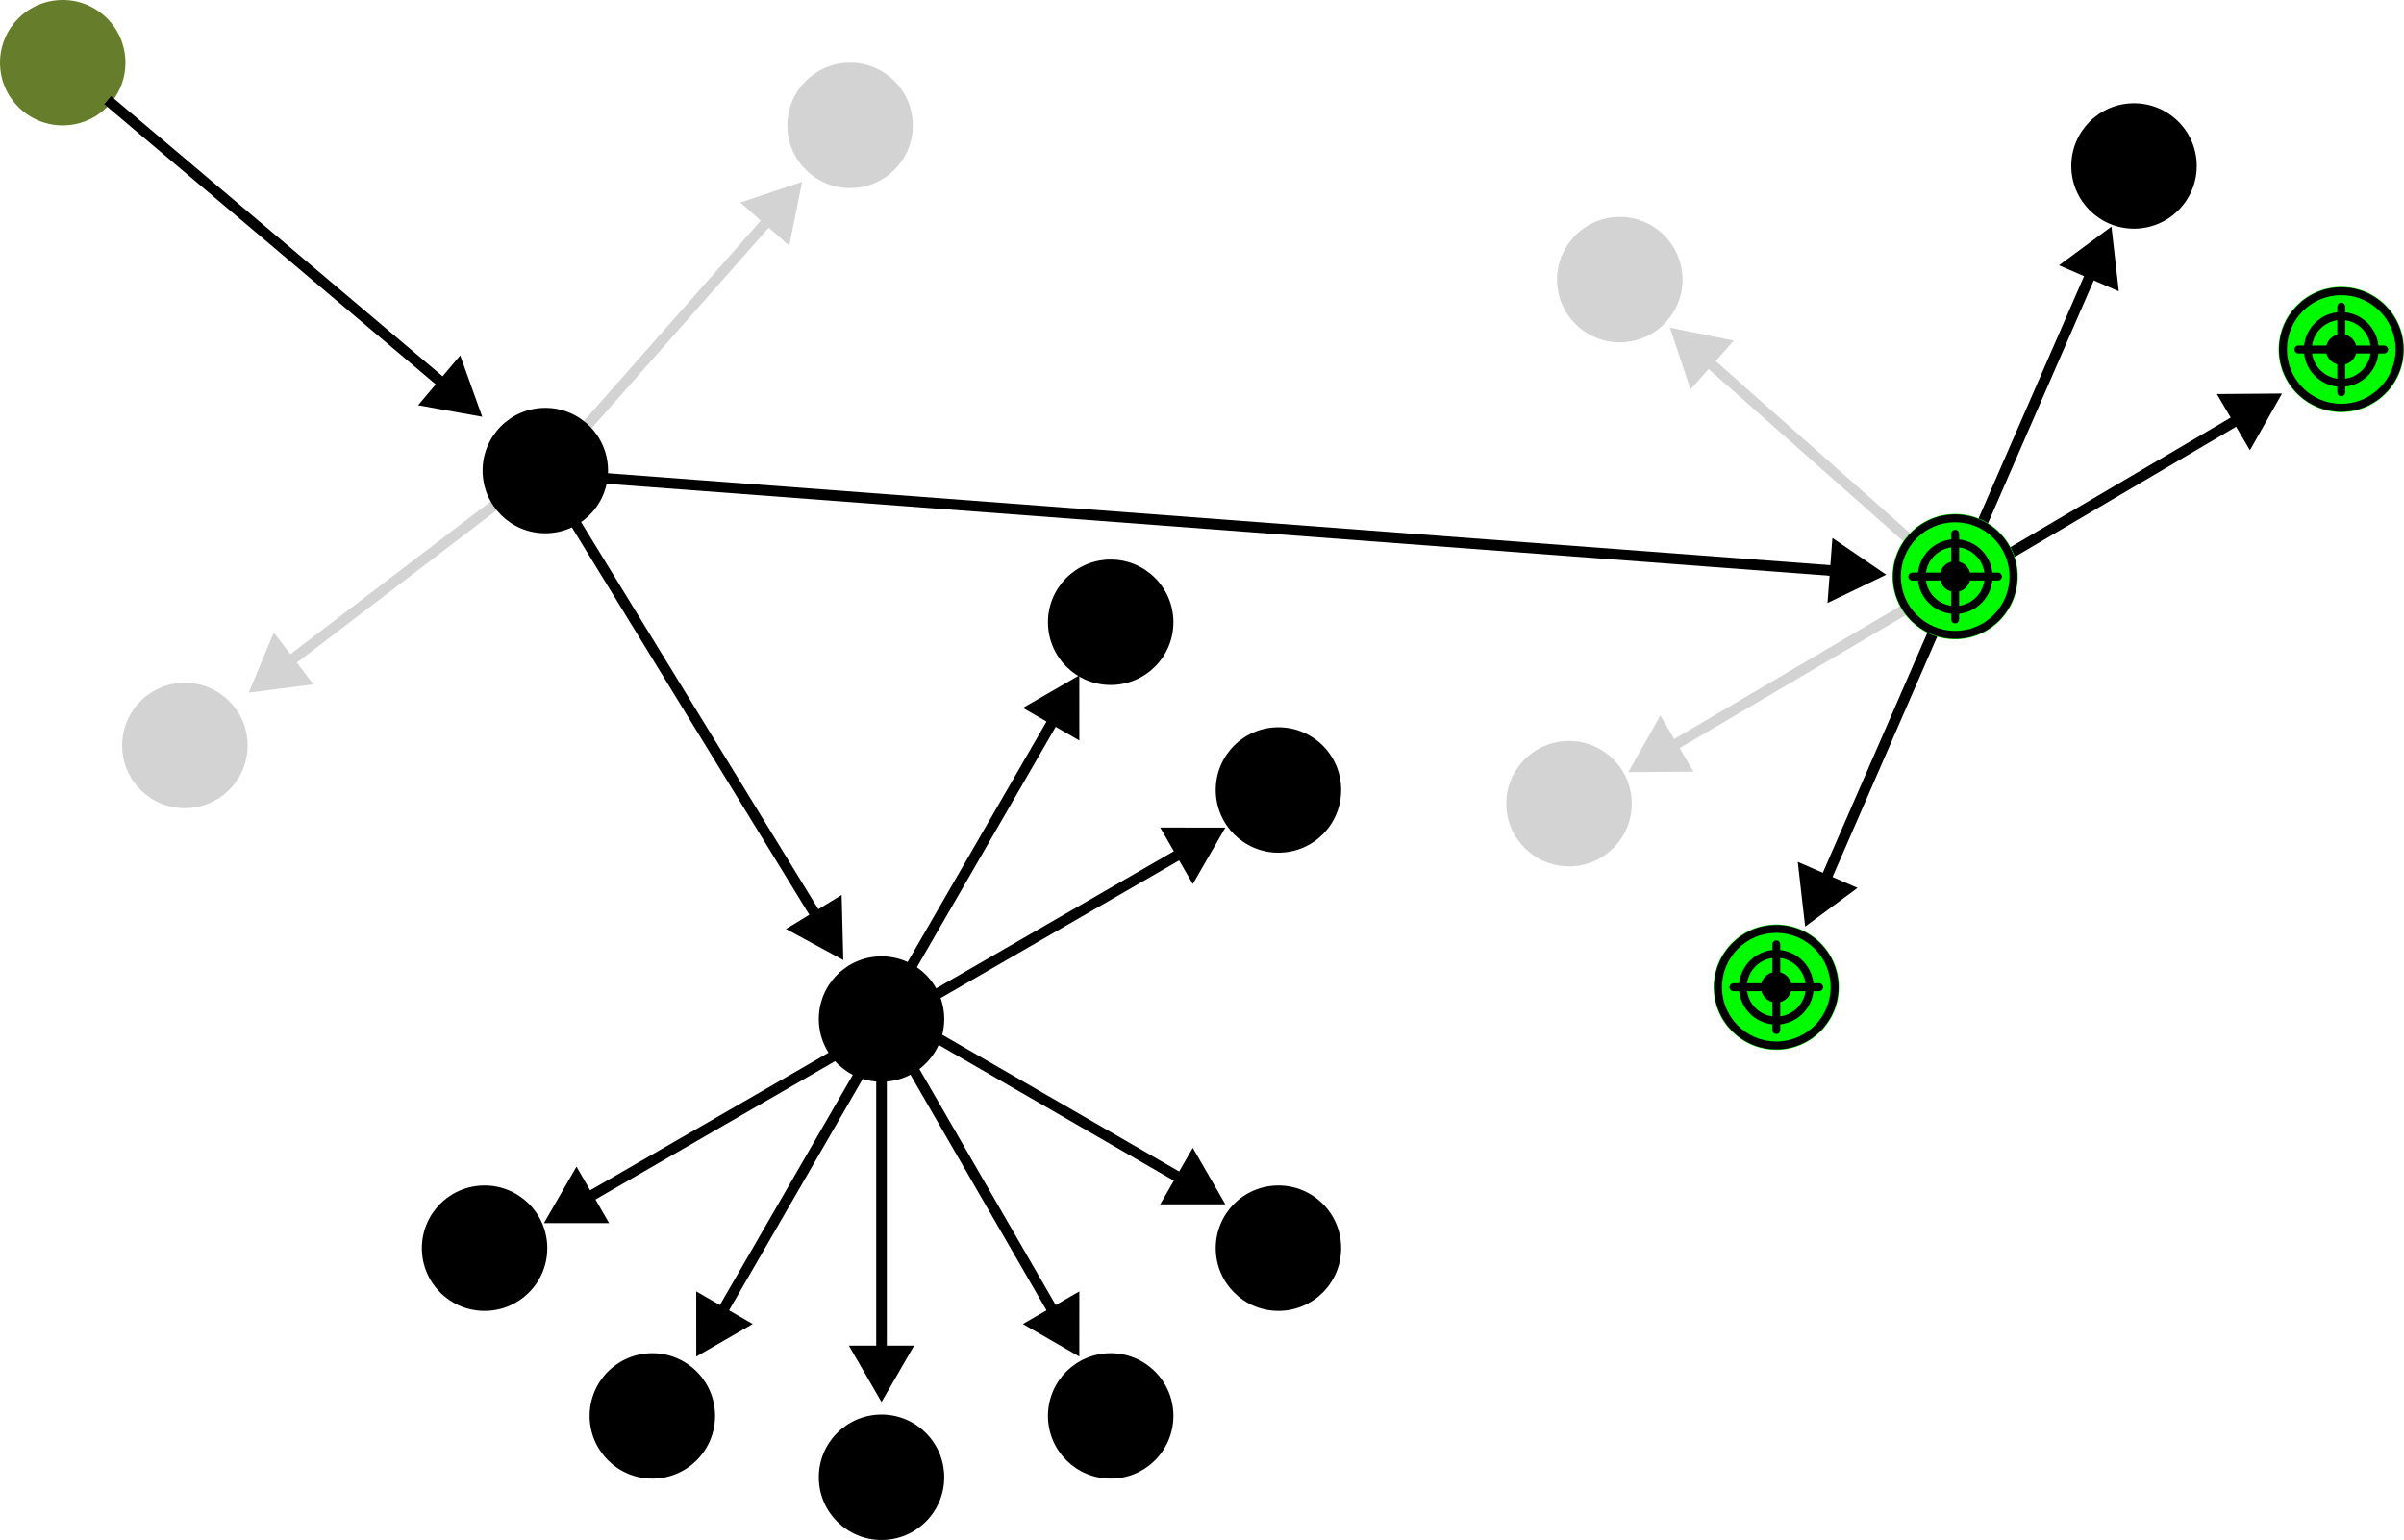
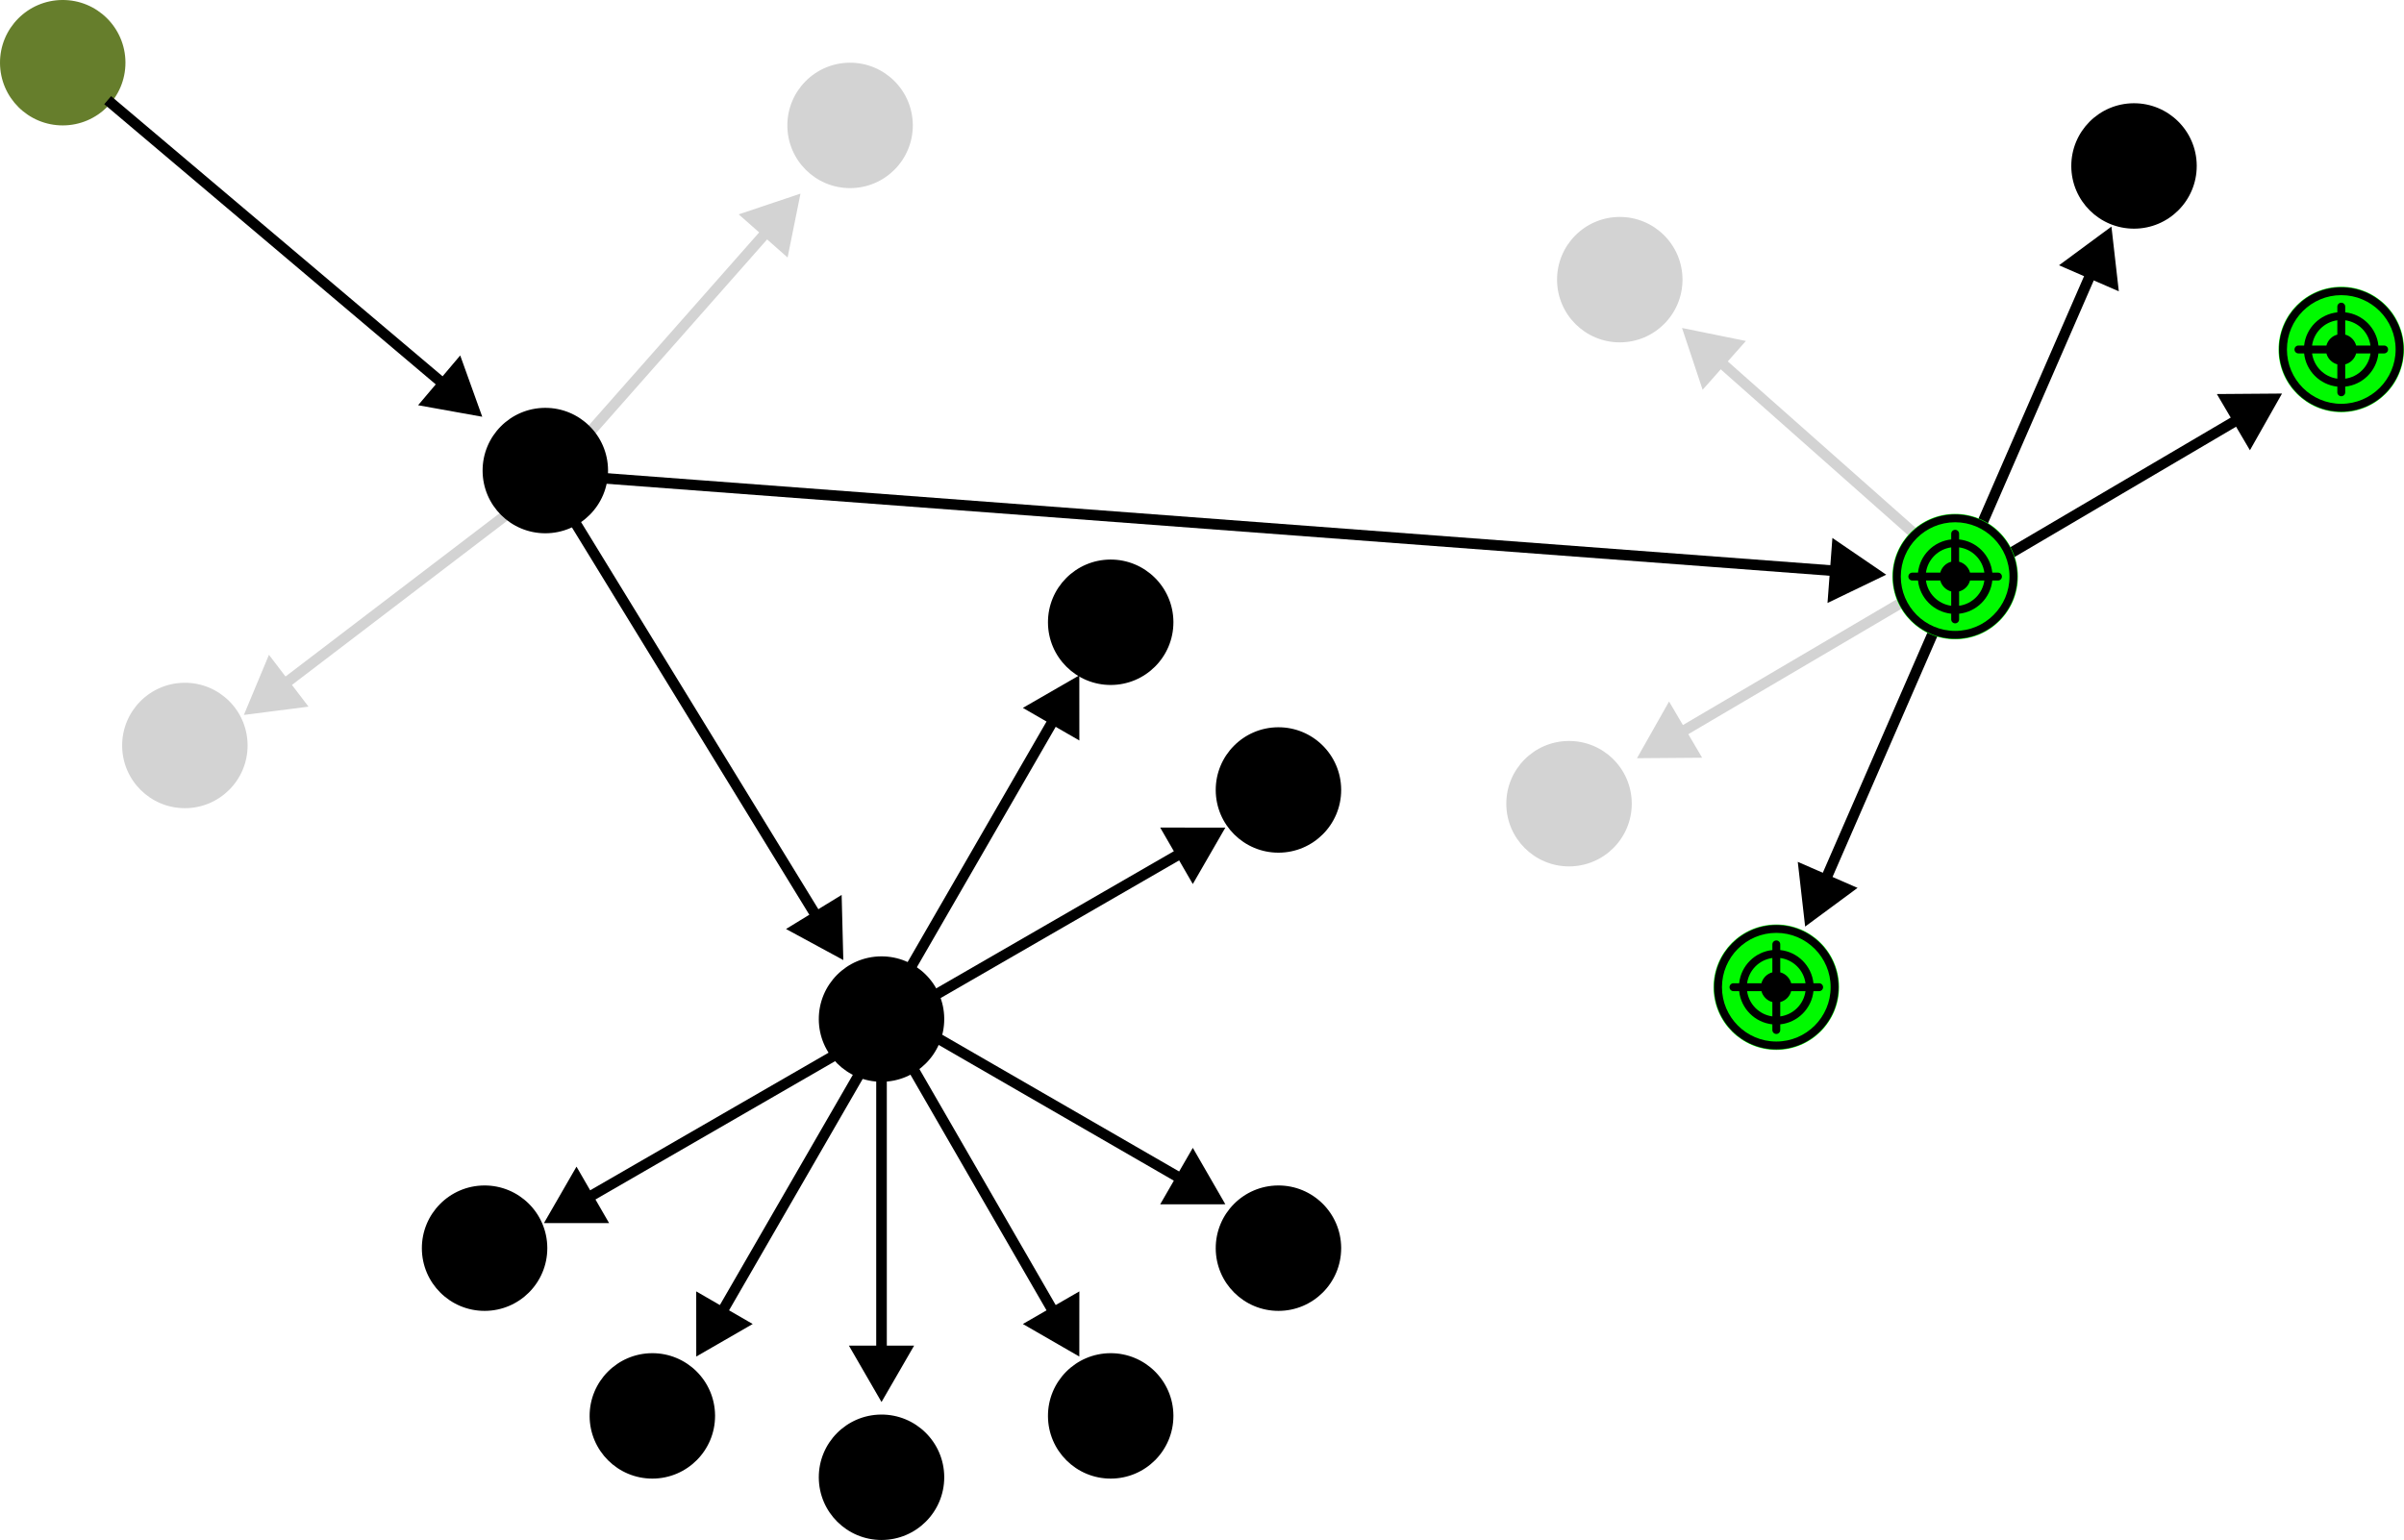
<svg xmlns="http://www.w3.org/2000/svg" width="202.812mm" height="129.96mm" viewBox="0 0 202.812 129.96" version="1.1" id="svg5">
  <defs id="defs2">
+     <marker style="overflow:visible;" id="Arrow1Send" refX="0.0" refY="0.0" orient="auto">
+       <path transform="scale(0.2) rotate(180) translate(6,0)" style="fill-rule:evenodd;fill:context-stroke;stroke:context-stroke;stroke-width:1.0pt;" d="M 0.0,0.0 L 5.0,-5.0 L -12.5,0.0 L 5.0,5.0 L 0.0,0.0 z " id="path894" />
+     </marker>
+     <marker style="overflow:visible" id="Arrow1Lstart" refX="0.0" refY="0.0" orient="auto">
+       <path transform="scale(0.8) translate(12.5,0)" style="fill-rule:evenodd;fill:context-stroke;stroke:context-stroke;stroke-width:1.0pt" d="M 0.0,0.0 L 5.0,-5.0 L -12.5,0.0 L 5.0,5.0 L 0.0,0.0 z " id="path879" />
+     </marker>
    <marker style="overflow:visible" id="TriangleStart" refX="0" refY="0" orient="auto-start-reverse" markerWidth="5.324" markerHeight="6.155" viewBox="0 0 5.324 6.155" preserveAspectRatio="xMidYMid">
      <path transform="scale(0.5)" style="fill:context-stroke;fill-rule:evenodd;stroke:context-stroke;stroke-width:1pt" d="M 5.77,0 -2.88,5 V -5 Z" id="path135" />
+     </marker>
+     <marker style="overflow:visible" id="TriangleStart-4" refX="0" refY="0" orient="auto-start-reverse" markerWidth="5.324" markerHeight="6.155" viewBox="0 0 5.324 6.155" preserveAspectRatio="xMidYMid">
+       <path transform="scale(0.5)" style="fill:context-stroke;fill-rule:evenodd;stroke:context-stroke;stroke-width:1pt" d="M 5.77,0 -2.88,5 V -5 Z" id="path135-9" />
+     </marker>
+     <marker style="overflow:visible" id="TriangleStart-9" refX="0" refY="0" orient="auto-start-reverse" markerWidth="5.324" markerHeight="6.155" viewBox="0 0 5.324 6.155" preserveAspectRatio="xMidYMid">
+       <path transform="scale(0.5)" style="fill:context-stroke;fill-rule:evenodd;stroke:context-stroke;stroke-width:1pt" d="M 5.77,0 -2.88,5 V -5 Z" id="path135-0" />
+     </marker>
+     <marker style="overflow:visible" id="TriangleStart-1" refX="0" refY="0" orient="auto-start-reverse" markerWidth="5.324" markerHeight="6.155" viewBox="0 0 5.324 6.155" preserveAspectRatio="xMidYMid">
+       <path transform="scale(0.5)" style="fill:context-stroke;fill-rule:evenodd;stroke:context-stroke;stroke-width:1pt" d="M 5.77,0 -2.88,5 V -5 Z" id="path135-1" />
+     </marker>
+     <marker style="overflow:visible" id="TriangleStart-93" refX="0" refY="0" orient="auto-start-reverse" markerWidth="5.324" markerHeight="6.155" viewBox="0 0 5.324 6.155" preserveAspectRatio="xMidYMid">
+       <path transform="scale(0.5)" style="fill:context-stroke;fill-rule:evenodd;stroke:context-stroke;stroke-width:1pt" d="M 5.77,0 -2.88,5 V -5 Z" id="path135-06" />
    </marker>
  </defs>
  <g id="layer1" transform="translate(-6.005945,-20.96639)">
    <g id="g1873" transform="translate(114.7661,97.35264)">
+       <path style="font-variation-settings:normal;vector-effect:none;fill:none;fill-opacity:1;fill-rule:evenodd;stroke:#d3d3d3;stroke-width:0.894;stroke-linecap:butt;stroke-linejoin:miter;stroke-miterlimit:4;stroke-dasharray:none;stroke-dashoffset:0;stroke-opacity:1;-inkscape-stroke:none;marker-start:url(#TriangleStart-1);stop-color:#000000" d="M -43.329,-57.665 -62.036,-36.472" id="path2123-0" />
+       <path style="font-variation-settings:normal;vector-effect:none;fill:none;fill-opacity:1;fill-rule:evenodd;stroke:#d3d3d3;stroke-width:0.894;stroke-linecap:butt;stroke-linejoin:miter;stroke-miterlimit:4;stroke-dasharray:none;stroke-dashoffset:0;stroke-opacity:1;-inkscape-stroke:none;marker-start:url(#TriangleStart-93);stop-color:#000000" d="m -85.662,-17.978 21.995,-16.781" id="path2159-3" />
+       <path style="font-variation-settings:normal;vector-effect:none;fill:none;fill-opacity:1;fill-rule:evenodd;stroke:#d3d3d3;stroke-width:0.894;stroke-linecap:butt;stroke-linejoin:miter;stroke-miterlimit:4;stroke-dasharray:none;stroke-dashoffset:0;stroke-opacity:1;-inkscape-stroke:none;marker-start:url(#TriangleStart-9);marker-end:url(#TriangleStart-9);stop-color:#000000" d="M 55.531,-27.808 32.078,-14.009" id="path2129-6" />
+       <path style="font-variation-settings:normal;vector-effect:none;fill:none;fill-opacity:1;fill-rule:evenodd;stroke:#d3d3d3;stroke-width:0.894;stroke-linecap:butt;stroke-linejoin:miter;stroke-miterlimit:4;stroke-dasharray:none;stroke-dashoffset:0;stroke-opacity:1;-inkscape-stroke:none;marker-start:url(#TriangleStart-4);marker-end:url(#TriangleStart-4);stop-color:#000000" d="M 55.89,-28.561 35.519,-46.603" id="path2135-0" />
      <path style="font-variation-settings:normal;opacity:1;vector-effect:none;fill:#000000;fill-opacity:1;stroke:#000000;stroke-width:0;stroke-linecap:butt;stroke-linejoin:miter;stroke-miterlimit:4;stroke-dasharray:none;stroke-dashoffset:0;stroke-opacity:1;-inkscape-stroke:none;stop-color:#000000;stop-opacity:1" id="path400" d="m -9.766,-23.873 a 5.292,5.292 0 0 1 -5.281,5.292 5.292,5.292 0 0 1 -5.302,-5.271 5.292,5.292 0 0 1 5.26,-5.313 5.292,5.292 0 0 1 5.323,5.249" />
      <path style="font-variation-settings:normal;opacity:1;vector-effect:none;fill:#667e2c;fill-opacity:1;stroke:#000000;stroke-width:0;stroke-linecap:butt;stroke-linejoin:miter;stroke-miterlimit:4;stroke-dasharray:none;stroke-dashoffset:0;stroke-opacity:1;-inkscape-stroke:none;stop-color:#000000;stop-opacity:1" id="path400-02" d="m -98.177,-71.095 a 5.292,5.292 0 0 1 -5.281,5.292 5.292,5.292 0 0 1 -5.302,-5.271 5.292,5.292 0 0 1 5.26,-5.313 5.292,5.292 0 0 1 5.323,5.249" />
      <path style="font-variation-settings:normal;opacity:1;vector-effect:none;fill:#d3d3d3;fill-opacity:1;stroke:#000000;stroke-width:0;stroke-linecap:butt;stroke-linejoin:miter;stroke-miterlimit:4;stroke-dasharray:none;stroke-dashoffset:0;stroke-opacity:1;-inkscape-stroke:none;stop-color:#000000;stop-opacity:1" id="path400-3" d="m -31.752,-65.803 a 5.292,5.292 0 0 1 -5.281,5.292 5.292,5.292 0 0 1 -5.302,-5.271 5.292,5.292 0 0 1 5.26,-5.313 5.292,5.292 0 0 1 5.323,5.249" />
      <path style="font-variation-settings:normal;opacity:1;vector-effect:none;fill:#000000;fill-opacity:1;stroke:#000000;stroke-width:0;stroke-linecap:butt;stroke-linejoin:miter;stroke-miterlimit:4;stroke-dasharray:none;stroke-dashoffset:0;stroke-opacity:1;-inkscape-stroke:none;stop-color:#000000;stop-opacity:1" id="path400-1" d="m 4.387,-9.72 a 5.292,5.292 0 0 1 -5.281,5.292 5.292,5.292 0 0 1 -5.302,-5.271 5.292,5.292 0 0 1 5.26,-5.313 5.292,5.292 0 0 1 5.323,5.249" />
      <path style="font-variation-settings:normal;opacity:1;vector-effect:none;fill:#000000;fill-opacity:1;stroke:#000000;stroke-width:0;stroke-linecap:butt;stroke-linejoin:miter;stroke-miterlimit:4;stroke-dasharray:none;stroke-dashoffset:0;stroke-opacity:1;-inkscape-stroke:none;stop-color:#000000;stop-opacity:1" id="path400-0" d="m -9.766,43.102 a 5.292,5.292 0 0 1 -5.281,5.292 5.292,5.292 0 0 1 -5.302,-5.271 5.292,5.292 0 0 1 5.26,-5.313 5.292,5.292 0 0 1 5.323,5.249" />
      <path style="font-variation-settings:normal;opacity:1;vector-effect:none;fill:#000000;fill-opacity:1;stroke:#000000;stroke-width:0;stroke-linecap:butt;stroke-linejoin:miter;stroke-miterlimit:4;stroke-dasharray:none;stroke-dashoffset:0;stroke-opacity:1;-inkscape-stroke:none;stop-color:#000000;stop-opacity:1" id="path400-5" d="m -48.434,43.102 a 5.292,5.292 0 0 1 -5.281,5.292 5.292,5.292 0 0 1 -5.302,-5.271 5.292,5.292 0 0 1 5.26,-5.313 5.292,5.292 0 0 1 5.323,5.249" />
      <path style="font-variation-settings:normal;opacity:1;vector-effect:none;fill:#000000;fill-opacity:1;stroke:#000000;stroke-width:0;stroke-linecap:butt;stroke-linejoin:miter;stroke-miterlimit:4;stroke-dasharray:none;stroke-dashoffset:0;stroke-opacity:1;-inkscape-stroke:none;stop-color:#000000;stop-opacity:1" id="path400-4" d="m 4.387,28.948 a 5.292,5.292 0 0 1 -5.281,5.292 5.292,5.292 0 0 1 -5.302,-5.271 5.292,5.292 0 0 1 5.26,-5.313 5.292,5.292 0 0 1 5.323,5.249" />
      <path style="font-variation-settings:normal;opacity:1;vector-effect:none;fill:#000000;fill-opacity:1;stroke:#000000;stroke-width:0;stroke-linecap:butt;stroke-linejoin:miter;stroke-miterlimit:4;stroke-dasharray:none;stroke-dashoffset:0;stroke-opacity:1;-inkscape-stroke:none;stop-color:#000000;stop-opacity:1" id="path400-7" d="m -29.1,48.282 a 5.292,5.292 0 0 1 -5.281,5.292 5.292,5.292 0 0 1 -5.302,-5.271 5.292,5.292 0 0 1 5.26,-5.313 5.292,5.292 0 0 1 5.323,5.249" />
      <path style="font-variation-settings:normal;opacity:1;vector-effect:none;fill:#000000;fill-opacity:1;stroke:#000000;stroke-width:0;stroke-linecap:butt;stroke-linejoin:miter;stroke-miterlimit:4;stroke-dasharray:none;stroke-dashoffset:0;stroke-opacity:1;-inkscape-stroke:none;stop-color:#000000;stop-opacity:1" id="path400-9" d="m -62.587,28.948 a 5.292,5.292 0 0 1 -5.281,5.292 5.292,5.292 0 0 1 -5.302,-5.271 5.292,5.292 0 0 1 5.26,-5.313 5.292,5.292 0 0 1 5.323,5.249" />
      <path style="font-variation-settings:normal;opacity:1;vector-effect:none;fill:none;fill-opacity:1;fill-rule:evenodd;stroke:#000000;stroke-width:0.894;stroke-linecap:butt;stroke-linejoin:miter;stroke-miterlimit:4;stroke-dasharray:none;stroke-dashoffset:0;stroke-opacity:1;-inkscape-stroke:none;marker-start:url(#TriangleStart);marker-end:url(#TriangleStart);stop-color:#000000;stop-opacity:1" d="M -35.799,11.202 -60.121,25.244" id="path1840" />
      <path style="font-variation-settings:normal;opacity:1;vector-effect:none;fill:none;fill-opacity:1;fill-rule:evenodd;stroke:#000000;stroke-width:0.894;stroke-linecap:butt;stroke-linejoin:miter;stroke-miterlimit:4;stroke-dasharray:none;stroke-dashoffset:0;stroke-opacity:1;-inkscape-stroke:none;marker-start:url(#TriangleStart);stop-color:#000000;stop-opacity:1" d="m -34.392,38.757 3e-6,-28.085" id="path1842" />
      <path style="font-variation-settings:normal;opacity:1;vector-effect:none;fill:none;fill-opacity:1;fill-rule:evenodd;stroke:#000000;stroke-width:0.894;stroke-linecap:butt;stroke-linejoin:miter;stroke-miterlimit:4;stroke-dasharray:none;stroke-dashoffset:0;stroke-opacity:1;-inkscape-stroke:none;marker-start:url(#TriangleStart);stop-color:#000000;stop-opacity:1" d="M -48.434,35.344 -34.392,11.022" id="path1844" />
      <path style="font-variation-settings:normal;opacity:1;vector-effect:none;fill:none;fill-opacity:1;fill-rule:evenodd;stroke:#000000;stroke-width:0.894;stroke-linecap:butt;stroke-linejoin:miter;stroke-miterlimit:4;stroke-dasharray:none;stroke-dashoffset:0;stroke-opacity:1;-inkscape-stroke:none;marker-start:url(#TriangleStart);stop-color:#000000;stop-opacity:1" d="M -19.291,35.344 -33.333,11.022" id="path1846" />
      <path style="font-variation-settings:normal;opacity:1;vector-effect:none;fill:none;fill-opacity:1;fill-rule:evenodd;stroke:#000000;stroke-width:0.894;stroke-linecap:butt;stroke-linejoin:miter;stroke-miterlimit:4;stroke-dasharray:none;stroke-dashoffset:0;stroke-opacity:1;-inkscape-stroke:none;marker-start:url(#TriangleStart);stop-color:#000000;stop-opacity:1" d="M -8.133,23.657 -32.455,9.614" id="path1848" />
      <path style="font-variation-settings:normal;opacity:1;vector-effect:none;fill:none;fill-opacity:1;fill-rule:evenodd;stroke:#000000;stroke-width:0.894;stroke-linecap:butt;stroke-linejoin:miter;stroke-miterlimit:4;stroke-dasharray:none;stroke-dashoffset:0;stroke-opacity:1;-inkscape-stroke:none;marker-start:url(#TriangleStart);stop-color:#000000;stop-opacity:1" d="M -19.291,-16.644 -33.333,7.678" id="path1854" />
      <path id="path400-02-3" style="font-variation-settings:normal;opacity:1;vector-effect:none;fill:#00fa00;fill-opacity:1;stroke:#00ff00;stroke-width:0;stroke-linecap:butt;stroke-linejoin:miter;stroke-miterlimit:4;stroke-dasharray:none;stroke-dashoffset:0;stroke-opacity:1;-inkscape-stroke:none;stop-color:#000000;stop-opacity:1" d="m 94.052,-46.894 a 5.292,5.292 0 0 1 -5.281,5.292 5.292,5.292 0 0 1 -5.302,-5.271 5.292,5.292 0 0 1 5.26,-5.313 5.292,5.292 0 0 1 5.323,5.249" />
      <path style="font-variation-settings:normal;opacity:1;vector-effect:none;fill:#000000;fill-opacity:1;stroke:#000000;stroke-width:0;stroke-linecap:butt;stroke-linejoin:miter;stroke-miterlimit:4;stroke-dasharray:none;stroke-dashoffset:0;stroke-opacity:1;-inkscape-stroke:none;stop-color:#000000;stop-opacity:1" id="path400-02-1" d="m 76.566,-62.381 a 5.292,5.292 0 0 1 -5.281,5.292 5.292,5.292 0 0 1 -5.302,-5.271 5.292,5.292 0 0 1 5.26,-5.313 5.292,5.292 0 0 1 5.323,5.249" />
      <path style="font-variation-settings:normal;opacity:1;vector-effect:none;fill:#00fa00;fill-opacity:1;stroke:#00ff00;stroke-width:0;stroke-linecap:butt;stroke-linejoin:miter;stroke-miterlimit:4;stroke-dasharray:none;stroke-dashoffset:0;stroke-opacity:1;-inkscape-stroke:none;stop-color:#000000;stop-opacity:1" id="path400-02-2" d="M 46.388,6.924 A 5.292,5.292 0 0 1 41.107,12.216 5.292,5.292 0 0 1 35.805,6.945 5.292,5.292 0 0 1 41.065,1.633 5.292,5.292 0 0 1 46.388,6.882" />
      <path style="font-variation-settings:normal;opacity:1;vector-effect:none;fill:#d3d3d3;fill-opacity:1;stroke:#000000;stroke-width:0;stroke-linecap:butt;stroke-linejoin:miter;stroke-miterlimit:4;stroke-dasharray:none;stroke-dashoffset:0;stroke-opacity:1;-inkscape-stroke:none;stop-color:#000000;stop-opacity:1" id="path400-02-9" d="m 33.183,-52.786 a 5.292,5.292 0 0 1 -5.281,5.292 5.292,5.292 0 0 1 -5.302,-5.271 5.292,5.292 0 0 1 5.26,-5.313 5.292,5.292 0 0 1 5.323,5.249" />
      <path style="font-variation-settings:normal;opacity:1;vector-effect:none;fill:#d3d3d3;fill-opacity:1;stroke:#000000;stroke-width:0;stroke-linecap:butt;stroke-linejoin:miter;stroke-miterlimit:4;stroke-dasharray:none;stroke-dashoffset:0;stroke-opacity:1;-inkscape-stroke:none;stop-color:#000000;stop-opacity:1" id="path400-02-21" d="m 28.902,-8.563 a 5.292,5.292 0 0 1 -5.281,5.292 5.292,5.292 0 0 1 -5.302,-5.271 5.292,5.292 0 0 1 5.26,-5.313 5.292,5.292 0 0 1 5.323,5.249" />
      <path style="font-variation-settings:normal;opacity:1;vector-effect:none;fill:none;fill-opacity:1;fill-rule:evenodd;stroke:#000000;stroke-width:0.894;stroke-linecap:butt;stroke-linejoin:miter;stroke-miterlimit:4;stroke-dasharray:none;stroke-dashoffset:0;stroke-opacity:1;-inkscape-stroke:none;marker-start:url(#TriangleStart);stop-color:#000000;stop-opacity:1" d="M 47.204,-28.125 -61.182,-36.278" id="path2119" />
      <path style="font-variation-settings:normal;opacity:1;fill:none;fill-opacity:1;fill-rule:evenodd;stroke:#000000;stroke-width:0.894;stroke-linecap:butt;stroke-linejoin:miter;stroke-miterlimit:4;stroke-dasharray:none;stroke-dashoffset:0;stroke-opacity:1;marker-start:url(#TriangleStart);stop-color:#000000;stop-opacity:1" d="M -70.5,-43.266 -99.677,-67.933" id="path2121" />
-       <path style="font-variation-settings:normal;opacity:1;vector-effect:none;fill:none;fill-opacity:1;fill-rule:evenodd;stroke:#d3d3d3;stroke-width:0.894;stroke-linecap:butt;stroke-linejoin:miter;stroke-miterlimit:4;stroke-dasharray:none;stroke-dashoffset:0;stroke-opacity:1;-inkscape-stroke:none;marker-start:url(#TriangleStart);stop-color:#000000;stop-opacity:1" d="m -43.191,-58.661 -18.708,21.193" id="path2123" />
      <path style="font-variation-settings:normal;opacity:1;vector-effect:none;fill:none;fill-opacity:1;fill-rule:evenodd;stroke:#000000;stroke-width:0.894;stroke-linecap:butt;stroke-linejoin:miter;stroke-miterlimit:4;stroke-dasharray:none;stroke-dashoffset:0;stroke-opacity:1;-inkscape-stroke:none;marker-start:url(#TriangleStart);stop-color:#000000;stop-opacity:1" d="M -39.273,1.927 -62.107,-35.338" id="path2125" />
      <path style="font-variation-settings:normal;opacity:1;vector-effect:none;fill:none;fill-opacity:1;fill-rule:evenodd;stroke:#000000;stroke-width:0.894;stroke-linecap:butt;stroke-linejoin:miter;stroke-miterlimit:4;stroke-dasharray:none;stroke-dashoffset:0;stroke-opacity:1;-inkscape-stroke:none;marker-start:url(#TriangleStart);marker-end:url(#TriangleStart);stop-color:#000000;stop-opacity:1" d="M 55.66,-26.052 44.797,-1.102" id="path2127" />
-       <path style="font-variation-settings:normal;opacity:1;vector-effect:none;fill:none;fill-opacity:1;fill-rule:evenodd;stroke:#d3d3d3;stroke-width:0.894;stroke-linecap:butt;stroke-linejoin:miter;stroke-miterlimit:4;stroke-dasharray:none;stroke-dashoffset:0;stroke-opacity:1;-inkscape-stroke:none;marker-start:url(#TriangleStart);marker-end:url(#TriangleStart);stop-color:#000000;stop-opacity:1" d="M 54.799,-26.632 31.346,-12.833" id="path2129" />
      <path style="font-variation-settings:normal;opacity:1;vector-effect:none;fill:none;fill-opacity:1;fill-rule:evenodd;stroke:#000000;stroke-width:0.894;stroke-linecap:butt;stroke-linejoin:miter;stroke-miterlimit:4;stroke-dasharray:none;stroke-dashoffset:0;stroke-opacity:1;-inkscape-stroke:none;marker-start:url(#TriangleStart);marker-end:url(#TriangleStart);stop-color:#000000;stop-opacity:1" d="M 57.239,-29.405 68.103,-54.354" id="path2131" />
      <path style="font-variation-settings:normal;opacity:1;vector-effect:none;fill:none;fill-opacity:1;fill-rule:evenodd;stroke:#000000;stroke-width:0.894;stroke-linecap:butt;stroke-linejoin:miter;stroke-miterlimit:4;stroke-dasharray:none;stroke-dashoffset:0;stroke-opacity:1;-inkscape-stroke:none;marker-start:url(#TriangleStart);marker-end:url(#TriangleStart);stop-color:#000000;stop-opacity:1" d="M 57.571,-27.766 81.025,-41.565" id="path2133" />
-       <path style="font-variation-settings:normal;opacity:1;vector-effect:none;fill:none;fill-opacity:1;fill-rule:evenodd;stroke:#d3d3d3;stroke-width:0.894;stroke-linecap:butt;stroke-linejoin:miter;stroke-miterlimit:4;stroke-dasharray:none;stroke-dashoffset:0;stroke-opacity:1;-inkscape-stroke:none;marker-start:url(#TriangleStart);marker-end:url(#TriangleStart);stop-color:#000000;stop-opacity:1" d="M 54.87,-28.591 34.499,-46.632" id="path2135" />
      <path style="font-variation-settings:normal;opacity:1;vector-effect:none;fill:#d3d3d3;fill-opacity:1;stroke:#000000;stroke-width:0;stroke-linecap:butt;stroke-linejoin:miter;stroke-miterlimit:4;stroke-dasharray:none;stroke-dashoffset:0;stroke-opacity:1;-inkscape-stroke:none;stop-color:#000000;stop-opacity:1" id="path400-999-8" d="m -87.872,-13.475 a 5.292,5.292 0 0 1 -5.281,5.292 5.292,5.292 0 0 1 -5.302,-5.271 5.292,5.292 0 0 1 5.26,-5.313 5.292,5.292 0 0 1 5.323,5.249" />
-       <path style="font-variation-settings:normal;opacity:1;vector-effect:none;fill:none;fill-opacity:1;fill-rule:evenodd;stroke:#d3d3d3;stroke-width:0.894;stroke-linecap:butt;stroke-linejoin:miter;stroke-miterlimit:4;stroke-dasharray:none;stroke-dashoffset:0;stroke-opacity:1;-inkscape-stroke:none;marker-start:url(#TriangleStart);stop-color:#000000;stop-opacity:1" d="m -85.252,-19.86 21.995,-16.781" id="path2159" />
      <path style="font-variation-settings:normal;opacity:1;vector-effect:none;fill:none;fill-opacity:1;fill-rule:evenodd;stroke:#000000;stroke-width:0.894;stroke-linecap:butt;stroke-linejoin:miter;stroke-miterlimit:4;stroke-dasharray:none;stroke-dashoffset:0;stroke-opacity:1;-inkscape-stroke:none;marker-start:url(#TriangleStart);marker-end:url(#TriangleStart);stop-color:#000000;stop-opacity:1" d="M -32.455,9.085 -8.133,-4.957" id="path3019" />
      <g style="fill:#000000" id="g2088-1" transform="matrix(0.03325553,2.0295612e-8,-2.0295612e-8,0.03325553,35.84674,1.674224)">
        <g id="g2077-5">
          <path d="M 157.869,0 C 70.82,0 0,70.819 0,157.868 c 0,87.049 70.82,157.869 157.869,157.869 87.049,0 157.868,-70.82 157.868,-157.869 C 315.737,70.819 244.918,0 157.869,0 Z m 0,295.737 C 81.848,295.737 20,233.89 20,157.868 20,81.848 81.848,20 157.869,20 c 76.02,0 137.868,61.848 137.868,137.868 0,76.022 -61.847,137.869 -137.868,137.869 z" id="path2073-9" />
          <path d="m 266.542,147.868 h -14.42 C 247.456,103.577 212.16,68.281 167.869,63.615 v -14.42 c 0,-5.522 -4.478,-10 -10,-10 -5.523,0 -10,4.478 -10,10 v 14.42 c -44.292,4.666 -79.588,39.961 -84.254,84.253 h -14.42 c -5.522,0 -10,4.478 -10,10 0,5.523 4.478,10 10,10 h 14.42 c 4.666,44.292 39.962,79.588 84.254,84.254 v 14.42 c 0,5.523 4.477,10 10,10 5.522,0 10,-4.477 10,-10 v -14.42 c 44.291,-4.666 79.587,-39.962 84.253,-84.254 h 14.42 c 5.522,0 10,-4.477 10,-10 0,-5.522 -4.478,-10 -10,-10 z m -34.581,0 H 195.593 C 192.02,134.354 181.382,123.717 167.869,120.144 V 83.776 c 33.246,4.466 59.627,30.846 64.092,64.092 z M 147.869,83.776 v 36.367 c -13.514,3.573 -24.152,14.211 -27.725,27.725 H 83.776 c 4.466,-33.246 30.847,-59.626 64.093,-64.092 z m -64.093,84.092 h 36.368 c 3.573,13.514 14.211,24.152 27.725,27.725 v 36.368 C 114.623,227.496 88.241,201.115 83.776,167.868 Z m 84.093,64.093 v -36.368 c 13.514,-3.573 24.151,-14.211 27.724,-27.725 h 36.368 c -4.465,33.247 -30.845,59.628 -64.092,64.093 z" id="path2075-0" />
        </g>
      </g>
      <path style="font-variation-settings:normal;opacity:1;vector-effect:none;fill:#000000;fill-opacity:1;stroke:#000000;stroke-width:0;stroke-linecap:butt;stroke-linejoin:miter;stroke-miterlimit:4;stroke-dasharray:none;stroke-dashoffset:0;stroke-opacity:1;-inkscape-stroke:none;stop-color:#000000;stop-opacity:1" id="path400-99" d="m -29.1,9.614 a 5.292,5.292 0 0 1 -5.281,5.292 5.292,5.292 0 0 1 -5.302,-5.271 5.292,5.292 0 0 1 5.26,-5.313 5.292,5.292 0 0 1 5.323,5.249" />
      <g style="fill:#000000" id="g2088-8" transform="matrix(0.03325553,2.0295612e-8,-2.0295612e-8,0.03325553,83.51036,-52.14377)">
        <g id="g2077-6">
          <path d="M 157.869,0 C 70.82,0 0,70.819 0,157.868 c 0,87.049 70.82,157.869 157.869,157.869 87.049,0 157.868,-70.82 157.868,-157.869 C 315.737,70.819 244.918,0 157.869,0 Z m 0,295.737 C 81.848,295.737 20,233.89 20,157.868 20,81.848 81.848,20 157.869,20 c 76.02,0 137.868,61.848 137.868,137.868 0,76.022 -61.847,137.869 -137.868,137.869 z" id="path2073-8" />
          <path d="m 266.542,147.868 h -14.42 C 247.456,103.577 212.16,68.281 167.869,63.615 v -14.42 c 0,-5.522 -4.478,-10 -10,-10 -5.523,0 -10,4.478 -10,10 v 14.42 c -44.292,4.666 -79.588,39.961 -84.254,84.253 h -14.42 c -5.522,0 -10,4.478 -10,10 0,5.523 4.478,10 10,10 h 14.42 c 4.666,44.292 39.962,79.588 84.254,84.254 v 14.42 c 0,5.523 4.477,10 10,10 5.522,0 10,-4.477 10,-10 v -14.42 c 44.291,-4.666 79.587,-39.962 84.253,-84.254 h 14.42 c 5.522,0 10,-4.477 10,-10 0,-5.522 -4.478,-10 -10,-10 z m -34.581,0 H 195.593 C 192.02,134.354 181.382,123.717 167.869,120.144 V 83.776 c 33.246,4.466 59.627,30.846 64.092,64.092 z M 147.869,83.776 v 36.367 c -13.514,3.573 -24.152,14.211 -27.725,27.725 H 83.776 c 4.466,-33.246 30.847,-59.626 64.093,-64.092 z m -64.093,84.092 h 36.368 c 3.573,13.514 14.211,24.152 27.725,27.725 v 36.368 C 114.623,227.496 88.241,201.115 83.776,167.868 Z m 84.093,64.093 v -36.368 c 13.514,-3.573 24.151,-14.211 27.724,-27.725 h 36.368 c -4.465,33.247 -30.845,59.628 -64.092,64.093 z" id="path2075-2" />
        </g>
      </g>
      <path style="font-variation-settings:normal;opacity:1;vector-effect:none;fill:#00fa00;fill-opacity:1;stroke:#00ff00;stroke-width:0;stroke-linecap:butt;stroke-linejoin:miter;stroke-miterlimit:4;stroke-dasharray:none;stroke-dashoffset:0;stroke-opacity:1;-inkscape-stroke:none;stop-color:#000000;stop-opacity:1" id="path400-02-5" d="m 61.477,-27.728 a 5.292,5.292 0 0 1 -5.281,5.292 5.292,5.292 0 0 1 -5.302,-5.271 5.292,5.292 0 0 1 5.26,-5.313 5.292,5.292 0 0 1 5.323,5.249" />
      <g style="fill:#000000" id="g2088-8-3" transform="matrix(0.03325553,2.0295612e-8,-2.0295612e-8,0.03325553,50.93529,-32.9782)">
        <g id="g2077-6-2">
          <path d="M 157.869,0 C 70.82,0 0,70.819 0,157.868 c 0,87.049 70.82,157.869 157.869,157.869 87.049,0 157.868,-70.82 157.868,-157.869 C 315.737,70.819 244.918,0 157.869,0 Z m 0,295.737 C 81.848,295.737 20,233.89 20,157.868 20,81.848 81.848,20 157.869,20 c 76.02,0 137.868,61.848 137.868,137.868 0,76.022 -61.847,137.869 -137.868,137.869 z" id="path2073-8-1" />
          <path d="m 266.542,147.868 h -14.42 C 247.456,103.577 212.16,68.281 167.869,63.615 v -14.42 c 0,-5.522 -4.478,-10 -10,-10 -5.523,0 -10,4.478 -10,10 v 14.42 c -44.292,4.666 -79.588,39.961 -84.254,84.253 h -14.42 c -5.522,0 -10,4.478 -10,10 0,5.523 4.478,10 10,10 h 14.42 c 4.666,44.292 39.962,79.588 84.254,84.254 v 14.42 c 0,5.523 4.477,10 10,10 5.522,0 10,-4.477 10,-10 v -14.42 c 44.291,-4.666 79.587,-39.962 84.253,-84.254 h 14.42 c 5.522,0 10,-4.477 10,-10 0,-5.522 -4.478,-10 -10,-10 z m -34.581,0 H 195.593 C 192.02,134.354 181.382,123.717 167.869,120.144 V 83.776 c 33.246,4.466 59.627,30.846 64.092,64.092 z M 147.869,83.776 v 36.367 c -13.514,3.573 -24.152,14.211 -27.725,27.725 H 83.776 c 4.466,-33.246 30.847,-59.626 64.093,-64.092 z m -64.093,84.092 h 36.368 c 3.573,13.514 14.211,24.152 27.725,27.725 v 36.368 C 114.623,227.496 88.241,201.115 83.776,167.868 Z m 84.093,64.093 v -36.368 c 13.514,-3.573 24.151,-14.211 27.724,-27.725 h 36.368 c -4.465,33.247 -30.845,59.628 -64.092,64.093 z" id="path2075-2-0" />
        </g>
      </g>
      <path style="font-variation-settings:normal;opacity:1;vector-effect:none;fill:#000000;fill-opacity:1;stroke:#000000;stroke-width:0;stroke-linecap:butt;stroke-linejoin:miter;stroke-miterlimit:4;stroke-dasharray:none;stroke-dashoffset:0;stroke-opacity:1;-inkscape-stroke:none;stop-color:#000000;stop-opacity:1" id="path400-999" d="m -57.463,-36.675 a 5.292,5.292 0 0 1 -5.281,5.292 5.292,5.292 0 0 1 -5.302,-5.271 5.292,5.292 0 0 1 5.26,-5.313 5.292,5.292 0 0 1 5.323,5.249" />
    </g>
    <g id="g1873-7" transform="matrix(0.38383,-0.9234038,-0.9234038,-0.38383,141.6092,140.6625)" />
  </g>
</svg>
